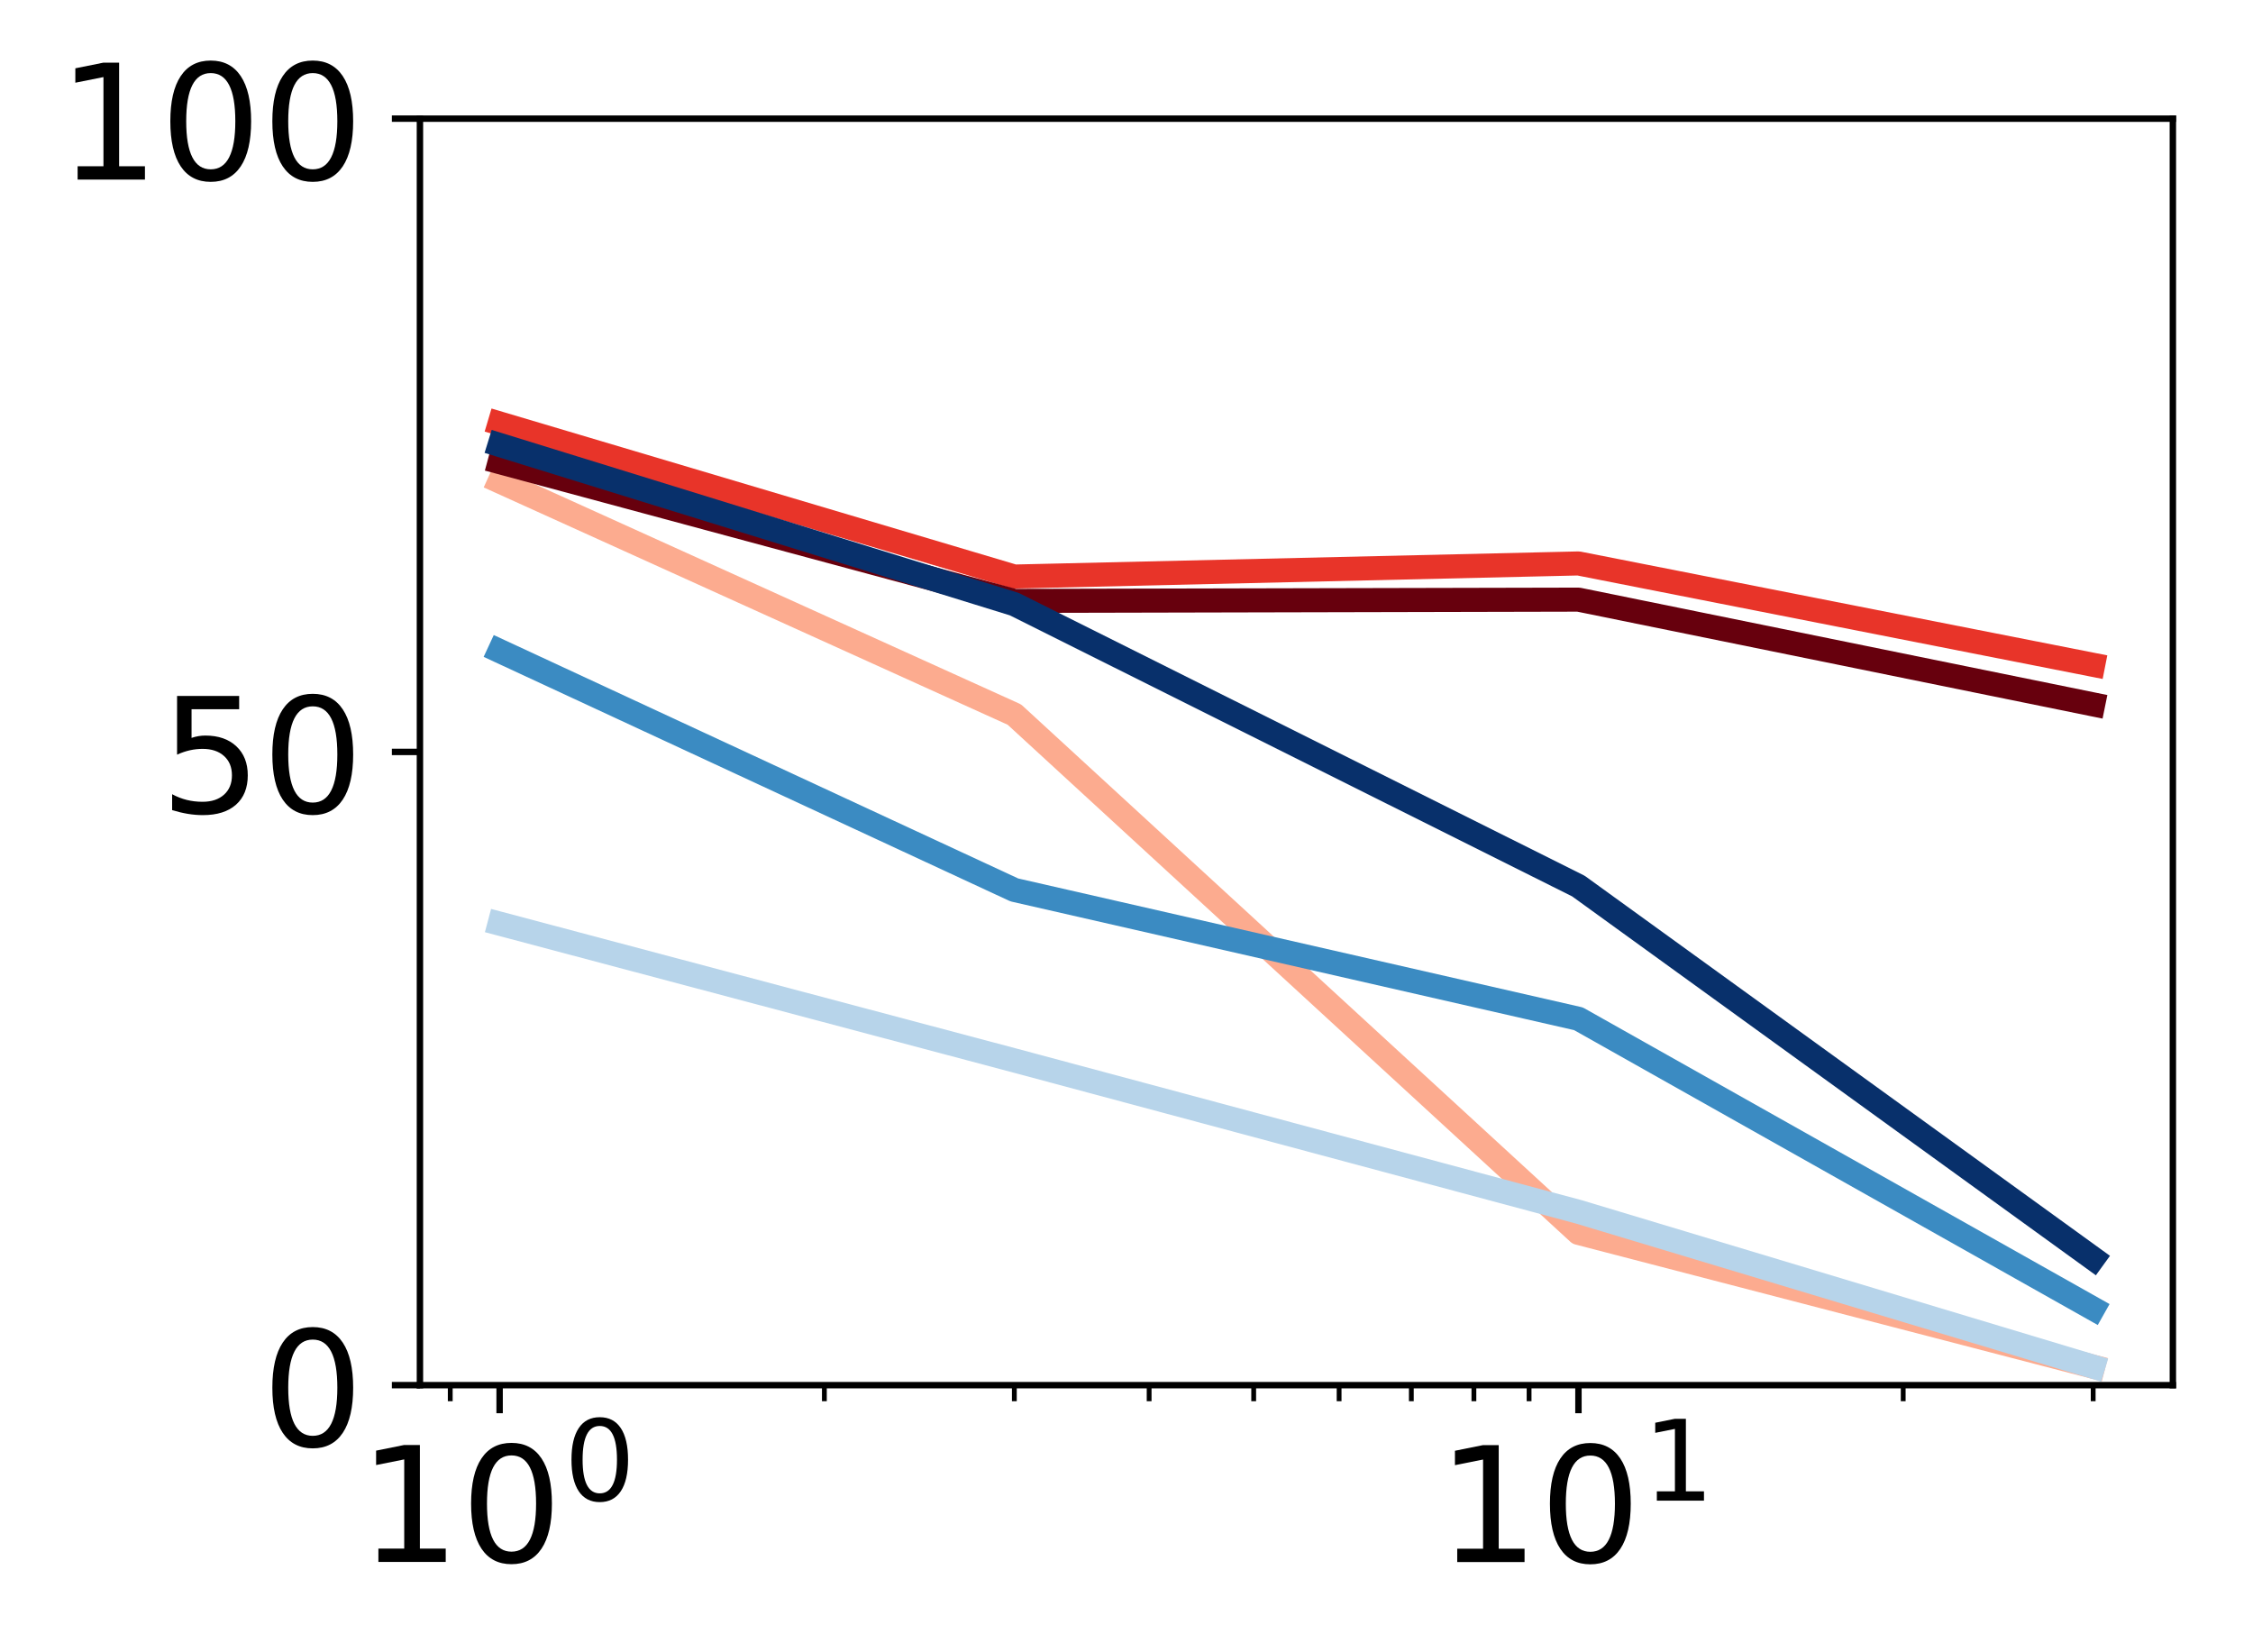
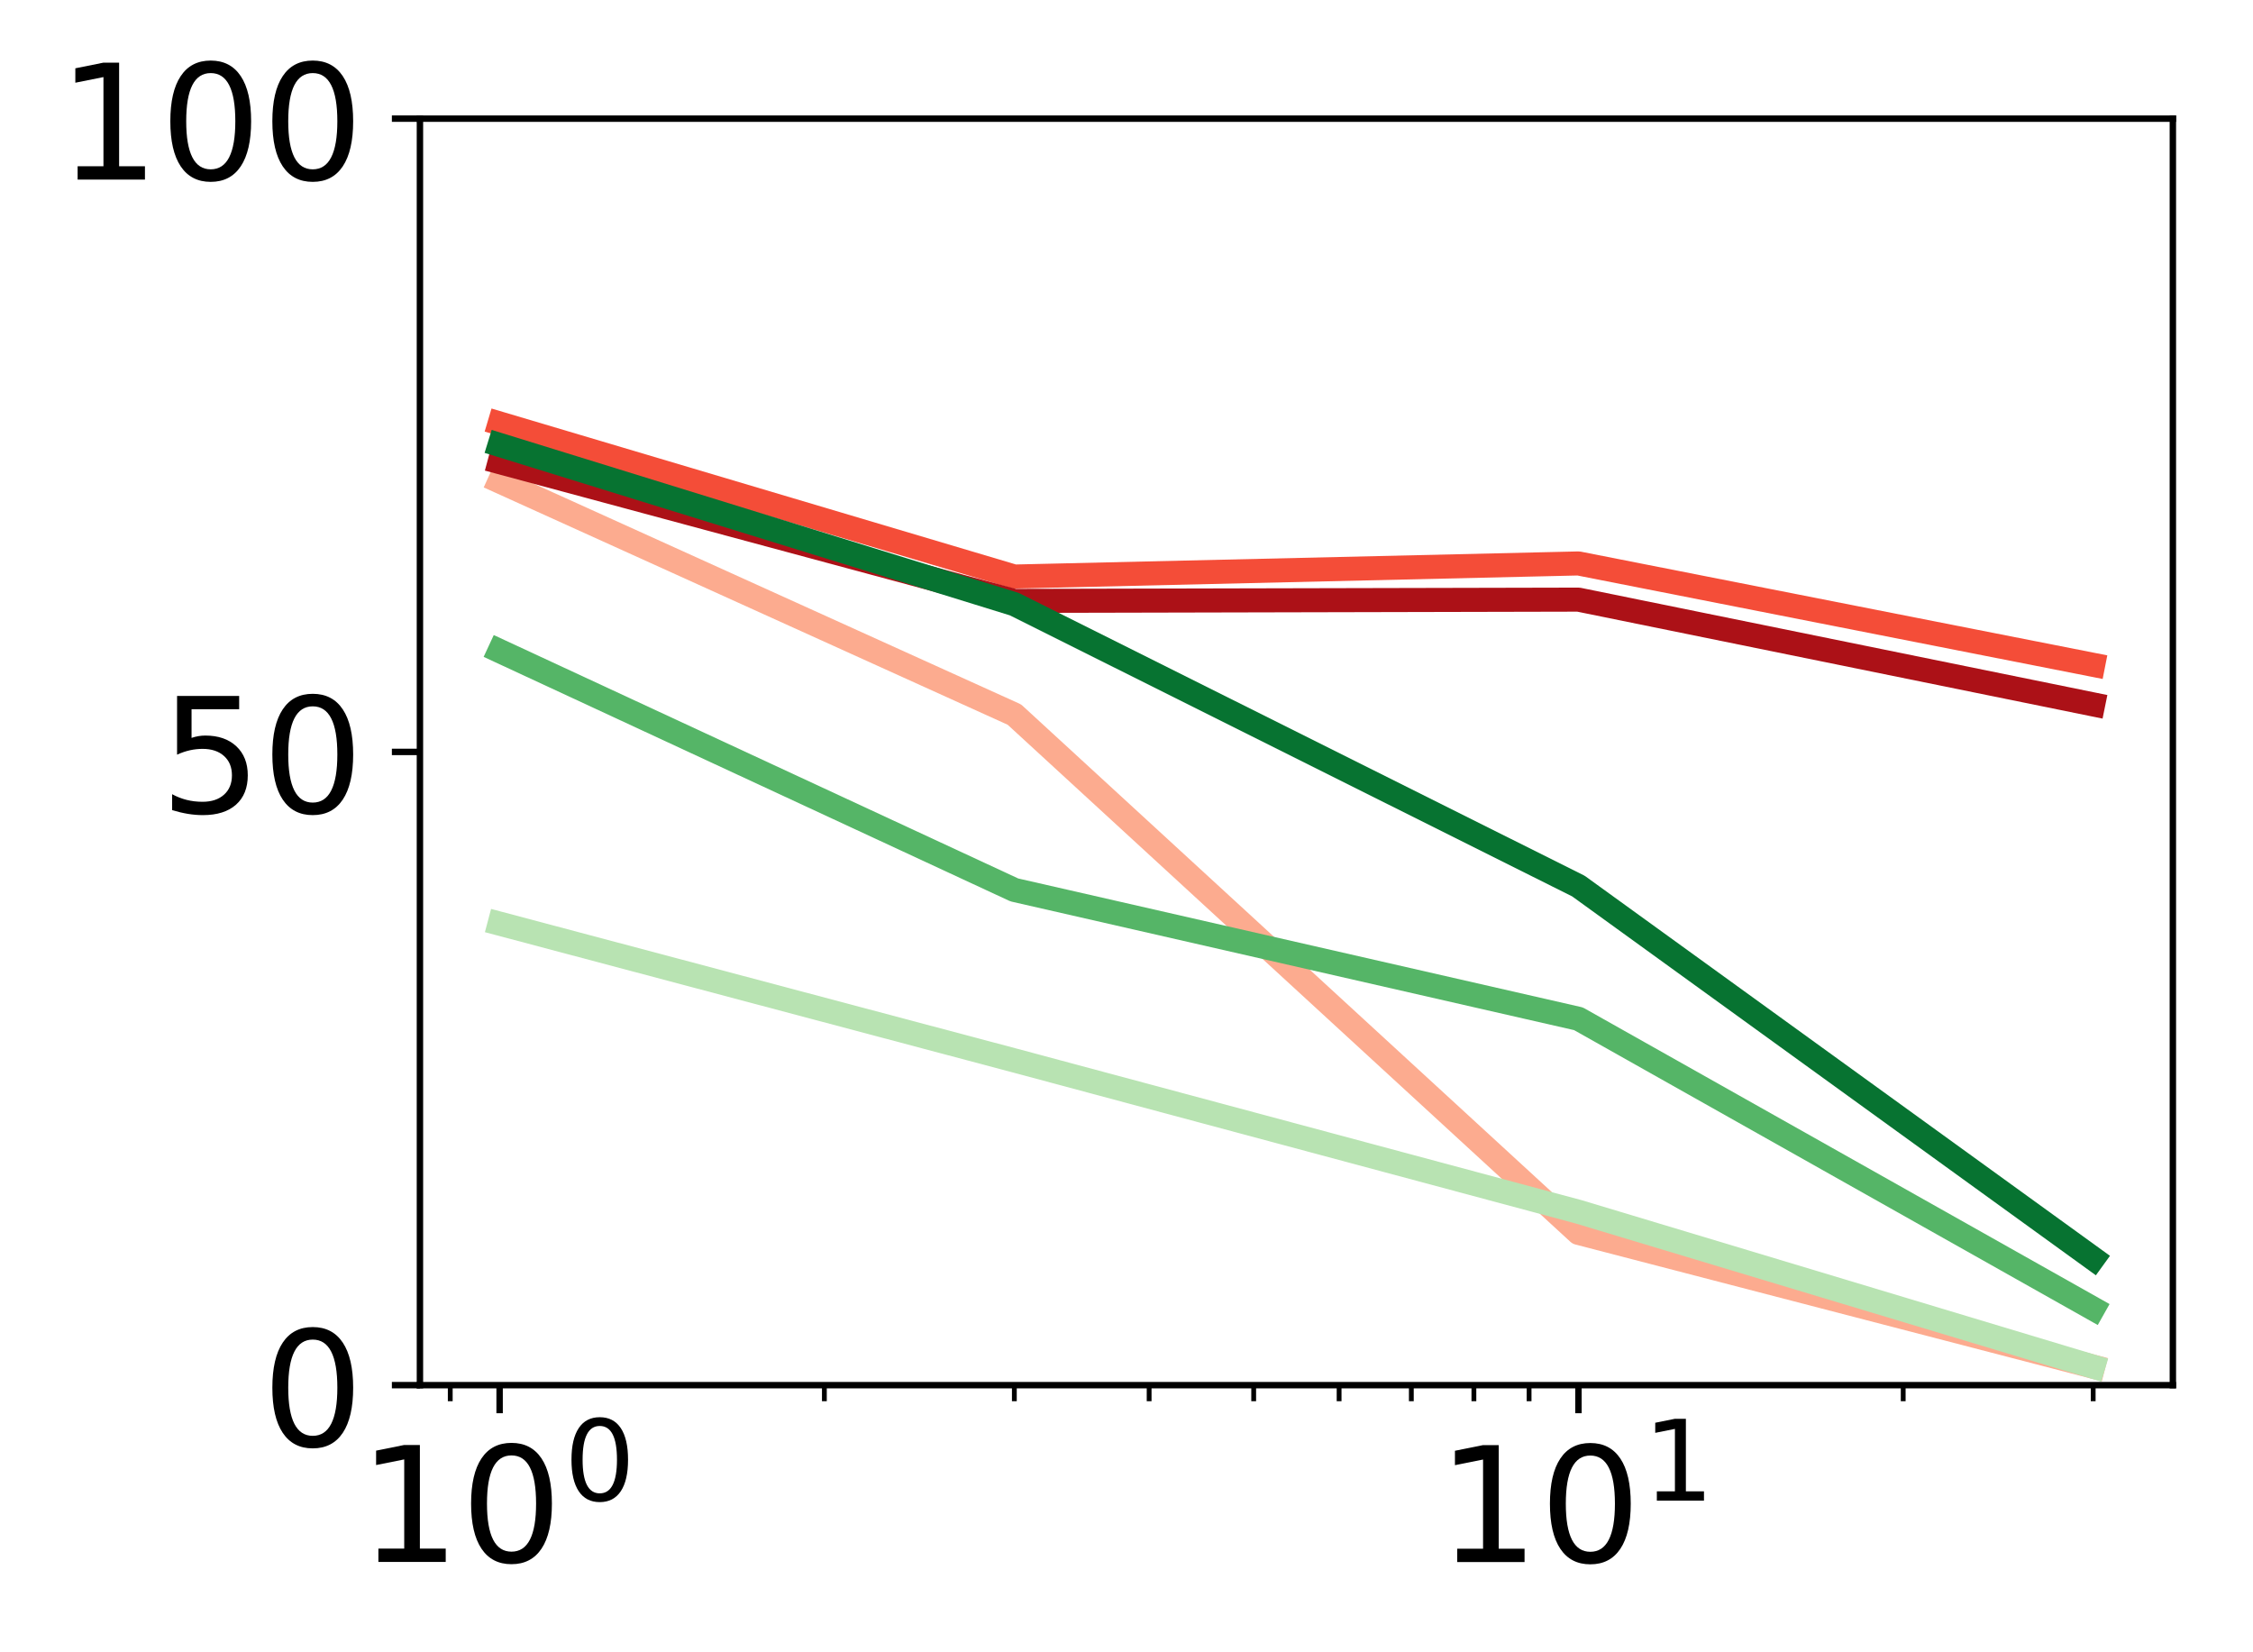
<svg xmlns="http://www.w3.org/2000/svg" xmlns:xlink="http://www.w3.org/1999/xlink" height="206pt" version="1.1" viewBox="0 0 281 206" width="281pt">
  <defs>
    <style type="text/css">
*{stroke-linecap:butt;stroke-linejoin:round;}
  </style>
  </defs>
  <g id="figure_1">
    <g id="patch_1">
      <path d="M 0 206.307  L 281.705 206.307  L 281.705 0  L 0 0  z " style="fill:#ffffff;" />
    </g>
    <g id="axes_1">
      <g id="patch_2">
        <path d="M 52.375 172.75  L 271.005 172.75  L 271.005 14.798  L 52.375 14.798  z " style="fill:#ffffff;" />
      </g>
      <g id="matplotlib.axis_1">
        <g id="xtick_1">
          <g id="line2d_1">
            <defs>
-               <path d="M 0 0  L 0 3.5  " id="medf20e7b43" style="stroke:#000000;stroke-width:0.8;" />
-             </defs>
-             <g>
-               <use style="stroke:#000000;stroke-width:0.8;" x="62.313" xlink:href="#medf20e7b43" y="172.75" />
+               <path d="M 0 0  L 0 3.5  " id="m5028a1c156" style="stroke:#000000;stroke-width:0.8;" />
+             </defs>
+             <g>
+               <use style="stroke:#000000;stroke-width:0.8;" x="62.313" xlink:href="#m5028a1c156" y="172.75" />
            </g>
          </g>
          <g id="text_1">
            <defs>
              <path d="M 12.406 8.297  L 28.516 8.297  L 28.516 63.922  L 10.984 60.406  L 10.984 69.391  L 28.422 72.906  L 38.281 72.906  L 38.281 8.297  L 54.391 8.297  L 54.391 0  L 12.406 0  z " id="DejaVuSans-31" />
              <path d="M 31.781 66.406  Q 24.172 66.406 20.328 58.906  Q 16.5 51.422 16.5 36.375  Q 16.5 21.391 20.328 13.891  Q 24.172 6.391 31.781 6.391  Q 39.453 6.391 43.281 13.891  Q 47.125 21.391 47.125 36.375  Q 47.125 51.422 43.281 58.906  Q 39.453 66.406 31.781 66.406  z M 31.781 74.219  Q 44.047 74.219 50.516 64.516  Q 56.984 54.828 56.984 36.375  Q 56.984 17.969 50.516 8.266  Q 44.047 -1.422 31.781 -1.422  Q 19.531 -1.422 13.062 8.266  Q 6.594 17.969 6.594 36.375  Q 6.594 54.828 13.062 64.516  Q 19.531 74.219 31.781 74.219  z " id="DejaVuSans-30" />
            </defs>
            <g transform="translate(44.71273 194.9473)scale(0.2 -0.2)">
              <use transform="translate(0 0.765625)" xlink:href="#DejaVuSans-31" />
              <use transform="translate(63.62305 0.765625)" xlink:href="#DejaVuSans-30" />
              <use transform="translate(128.2031 39.04688)scale(0.7)" xlink:href="#DejaVuSans-30" />
            </g>
          </g>
        </g>
        <g id="xtick_2">
          <g id="line2d_2">
            <g>
-               <use style="stroke:#000000;stroke-width:0.8;" x="196.868" xlink:href="#medf20e7b43" y="172.75" />
+               <use style="stroke:#000000;stroke-width:0.8;" x="196.868" xlink:href="#m5028a1c156" y="172.75" />
            </g>
          </g>
          <g id="text_2">
            <g transform="translate(179.2681 194.9473)scale(0.2 -0.2)">
              <use transform="translate(0 0.684375)" xlink:href="#DejaVuSans-31" />
              <use transform="translate(63.62305 0.684375)" xlink:href="#DejaVuSans-30" />
              <use transform="translate(128.2031 38.96563)scale(0.7)" xlink:href="#DejaVuSans-31" />
            </g>
          </g>
        </g>
        <g id="xtick_3">
          <g id="line2d_3">
            <defs>
-               <path d="M 0 0  L 0 2  " id="mc6439a3dd0" style="stroke:#000000;stroke-width:0.6;" />
-             </defs>
-             <g>
-               <use style="stroke:#000000;stroke-width:0.6;" x="56.156" xlink:href="#mc6439a3dd0" y="172.75" />
+               <path d="M 0 0  L 0 2  " id="m8c9468f2ca" style="stroke:#000000;stroke-width:0.6;" />
+             </defs>
+             <g>
+               <use style="stroke:#000000;stroke-width:0.6;" x="56.156" xlink:href="#m8c9468f2ca" y="172.75" />
            </g>
          </g>
        </g>
        <g id="xtick_4">
          <g id="line2d_4">
            <g>
-               <use style="stroke:#000000;stroke-width:0.6;" x="102.818" xlink:href="#mc6439a3dd0" y="172.75" />
+               <use style="stroke:#000000;stroke-width:0.6;" x="102.818" xlink:href="#m8c9468f2ca" y="172.75" />
            </g>
          </g>
        </g>
        <g id="xtick_5">
          <g id="line2d_5">
            <g>
-               <use style="stroke:#000000;stroke-width:0.6;" x="126.512" xlink:href="#mc6439a3dd0" y="172.75" />
+               <use style="stroke:#000000;stroke-width:0.6;" x="126.512" xlink:href="#m8c9468f2ca" y="172.75" />
            </g>
          </g>
        </g>
        <g id="xtick_6">
          <g id="line2d_6">
            <g>
-               <use style="stroke:#000000;stroke-width:0.6;" x="143.323" xlink:href="#mc6439a3dd0" y="172.75" />
+               <use style="stroke:#000000;stroke-width:0.6;" x="143.323" xlink:href="#m8c9468f2ca" y="172.75" />
            </g>
          </g>
        </g>
        <g id="xtick_7">
          <g id="line2d_7">
            <g>
-               <use style="stroke:#000000;stroke-width:0.6;" x="156.363" xlink:href="#mc6439a3dd0" y="172.75" />
+               <use style="stroke:#000000;stroke-width:0.6;" x="156.363" xlink:href="#m8c9468f2ca" y="172.75" />
            </g>
          </g>
        </g>
        <g id="xtick_8">
          <g id="line2d_8">
            <g>
-               <use style="stroke:#000000;stroke-width:0.6;" x="167.017" xlink:href="#mc6439a3dd0" y="172.75" />
+               <use style="stroke:#000000;stroke-width:0.6;" x="167.017" xlink:href="#m8c9468f2ca" y="172.75" />
            </g>
          </g>
        </g>
        <g id="xtick_9">
          <g id="line2d_9">
            <g>
-               <use style="stroke:#000000;stroke-width:0.6;" x="176.025" xlink:href="#mc6439a3dd0" y="172.75" />
+               <use style="stroke:#000000;stroke-width:0.6;" x="176.025" xlink:href="#m8c9468f2ca" y="172.75" />
            </g>
          </g>
        </g>
        <g id="xtick_10">
          <g id="line2d_10">
            <g>
-               <use style="stroke:#000000;stroke-width:0.6;" x="183.828" xlink:href="#mc6439a3dd0" y="172.75" />
+               <use style="stroke:#000000;stroke-width:0.6;" x="183.828" xlink:href="#m8c9468f2ca" y="172.75" />
            </g>
          </g>
        </g>
        <g id="xtick_11">
          <g id="line2d_11">
            <g>
-               <use style="stroke:#000000;stroke-width:0.6;" x="190.711" xlink:href="#mc6439a3dd0" y="172.75" />
+               <use style="stroke:#000000;stroke-width:0.6;" x="190.711" xlink:href="#m8c9468f2ca" y="172.75" />
            </g>
          </g>
        </g>
        <g id="xtick_12">
          <g id="line2d_12">
            <g>
-               <use style="stroke:#000000;stroke-width:0.6;" x="237.373" xlink:href="#mc6439a3dd0" y="172.75" />
+               <use style="stroke:#000000;stroke-width:0.6;" x="237.373" xlink:href="#m8c9468f2ca" y="172.75" />
            </g>
          </g>
        </g>
        <g id="xtick_13">
          <g id="line2d_13">
            <g>
-               <use style="stroke:#000000;stroke-width:0.6;" x="261.067" xlink:href="#mc6439a3dd0" y="172.75" />
+               <use style="stroke:#000000;stroke-width:0.6;" x="261.067" xlink:href="#m8c9468f2ca" y="172.75" />
            </g>
          </g>
        </g>
      </g>
      <g id="matplotlib.axis_2">
        <g id="ytick_1">
          <g id="line2d_14">
            <defs>
-               <path d="M 0 0  L -3.5 0  " id="mcc4bc7be16" style="stroke:#000000;stroke-width:0.8;" />
-             </defs>
-             <g>
-               <use style="stroke:#000000;stroke-width:0.8;" x="52.375" xlink:href="#mcc4bc7be16" y="172.75" />
+               <path d="M 0 0  L -3.5 0  " id="mcc5dfd518a" style="stroke:#000000;stroke-width:0.8;" />
+             </defs>
+             <g>
+               <use style="stroke:#000000;stroke-width:0.8;" x="52.375" xlink:href="#mcc5dfd518a" y="172.75" />
            </g>
          </g>
          <g id="text_3">
            <g transform="translate(32.65 180.3489)scale(0.2 -0.2)">
              <use xlink:href="#DejaVuSans-30" />
            </g>
          </g>
        </g>
        <g id="ytick_2">
          <g id="line2d_15">
            <g>
-               <use style="stroke:#000000;stroke-width:0.8;" x="52.375" xlink:href="#mcc4bc7be16" y="93.774" />
+               <use style="stroke:#000000;stroke-width:0.8;" x="52.375" xlink:href="#mcc5dfd518a" y="93.774" />
            </g>
          </g>
          <g id="text_4">
            <defs>
              <path d="M 10.797 72.906  L 49.516 72.906  L 49.516 64.594  L 19.828 64.594  L 19.828 46.734  Q 21.969 47.469 24.109 47.828  Q 26.266 48.188 28.422 48.188  Q 40.625 48.188 47.75 41.5  Q 54.891 34.812 54.891 23.391  Q 54.891 11.625 47.562 5.094  Q 40.234 -1.422 26.906 -1.422  Q 22.312 -1.422 17.547 -0.641  Q 12.797 0.141 7.719 1.703  L 7.719 11.625  Q 12.109 9.234 16.797 8.062  Q 21.484 6.891 26.703 6.891  Q 35.156 6.891 40.078 11.328  Q 45.016 15.766 45.016 23.391  Q 45.016 31 40.078 35.438  Q 35.156 39.891 26.703 39.891  Q 22.75 39.891 18.812 39.016  Q 14.891 38.141 10.797 36.281  z " id="DejaVuSans-35" />
            </defs>
            <g transform="translate(19.925 101.3729)scale(0.2 -0.2)">
              <use xlink:href="#DejaVuSans-35" />
              <use x="63.623" xlink:href="#DejaVuSans-30" />
            </g>
          </g>
        </g>
        <g id="ytick_3">
          <g id="line2d_16">
            <g>
-               <use style="stroke:#000000;stroke-width:0.8;" x="52.375" xlink:href="#mcc4bc7be16" y="14.798" />
+               <use style="stroke:#000000;stroke-width:0.8;" x="52.375" xlink:href="#mcc5dfd518a" y="14.798" />
            </g>
          </g>
          <g id="text_5">
            <g transform="translate(7.2 22.39688)scale(0.2 -0.2)">
              <use xlink:href="#DejaVuSans-31" />
              <use x="63.623" xlink:href="#DejaVuSans-30" />
              <use x="127.246" xlink:href="#DejaVuSans-30" />
            </g>
          </g>
        </g>
      </g>
      <g id="line2d_17">
-         <path clip-path="url(#p557c80fb44)" d="M 62.313 60.042  L 126.512 89.117  L 196.868 153.759  L 261.067 170.447  " style="fill:none;stroke:#fcab8f;stroke-linecap:square;stroke-width:3;" />
+         <path clip-path="url(#p5eeb3330b7)" d="M 62.313 60.042  L 126.512 89.117  L 196.868 153.759  L 261.067 170.447  " style="fill:none;stroke:#fcab8f;stroke-linecap:square;stroke-width:3;" />
      </g>
      <g id="line2d_18">
-         <path clip-path="url(#p557c80fb44)" d="M 62.313 115.192  L 126.512 132.25  L 196.868 151.126  L 261.067 170.447  " style="fill:none;stroke:#b7d4ea;stroke-linecap:square;stroke-width:3;" />
+         <path clip-path="url(#p5eeb3330b7)" d="M 62.313 115.192  L 126.512 132.25  L 196.868 151.126  L 261.067 170.447  " style="fill:none;stroke:#b8e3b2;stroke-linecap:square;stroke-width:3;" />
      </g>
      <g id="line2d_19">
-         <path clip-path="url(#p557c80fb44)" d="M 62.313 52.814  L 126.512 71.904  L 196.868 70.27  L 261.067 82.915  " style="fill:none;stroke:#e83429;stroke-linecap:square;stroke-width:3;" />
+         <path clip-path="url(#p5eeb3330b7)" d="M 62.313 52.814  L 126.512 71.904  L 196.868 70.27  L 261.067 82.915  " style="fill:none;stroke:#f44d38;stroke-linecap:square;stroke-width:3;" />
      </g>
      <g id="line2d_20">
-         <path clip-path="url(#p557c80fb44)" d="M 62.313 81.192  L 126.512 110.987  L 196.868 127.057  L 261.067 163.208  " style="fill:none;stroke:#3b8bc2;stroke-linecap:square;stroke-width:3;" />
+         <path clip-path="url(#p5eeb3330b7)" d="M 62.313 81.192  L 126.512 110.987  L 196.868 127.057  L 261.067 163.208  " style="fill:none;stroke:#55b567;stroke-linecap:square;stroke-width:3;" />
      </g>
      <g id="line2d_21">
-         <path clip-path="url(#p557c80fb44)" d="M 62.313 57.633  L 126.512 74.942  L 196.868 74.783  L 261.067 87.851  " style="fill:none;stroke:#67000d;stroke-linecap:square;stroke-width:3;" />
+         <path clip-path="url(#p5eeb3330b7)" d="M 62.313 57.633  L 126.512 74.942  L 196.868 74.783  L 261.067 87.851  " style="fill:none;stroke:#ac1117;stroke-linecap:square;stroke-width:3;" />
      </g>
      <g id="line2d_22">
-         <path clip-path="url(#p557c80fb44)" d="M 62.313 55.491  L 126.512 75.347  L 196.868 110.51  L 261.067 156.955  " style="fill:none;stroke:#08306b;stroke-linecap:square;stroke-width:3;" />
+         <path clip-path="url(#p5eeb3330b7)" d="M 62.313 55.491  L 126.512 75.347  L 196.868 110.51  L 261.067 156.955  " style="fill:none;stroke:#077331;stroke-linecap:square;stroke-width:3;" />
      </g>
      <g id="patch_3">
        <path d="M 52.375 172.75  L 52.375 14.798  " style="fill:none;stroke:#000000;stroke-linecap:square;stroke-linejoin:miter;stroke-width:0.8;" />
      </g>
      <g id="patch_4">
        <path d="M 271.005 172.75  L 271.005 14.798  " style="fill:none;stroke:#000000;stroke-linecap:square;stroke-linejoin:miter;stroke-width:0.8;" />
      </g>
      <g id="patch_5">
        <path d="M 52.375 172.75  L 271.005 172.75  " style="fill:none;stroke:#000000;stroke-linecap:square;stroke-linejoin:miter;stroke-width:0.8;" />
      </g>
      <g id="patch_6">
        <path d="M 52.375 14.798  L 271.005 14.798  " style="fill:none;stroke:#000000;stroke-linecap:square;stroke-linejoin:miter;stroke-width:0.8;" />
      </g>
    </g>
  </g>
  <defs>
-     <clipPath id="p557c80fb44">
+     <clipPath id="p5eeb3330b7">
      <rect height="157.952" width="218.63" x="52.375" y="14.798" />
    </clipPath>
  </defs>
</svg>
